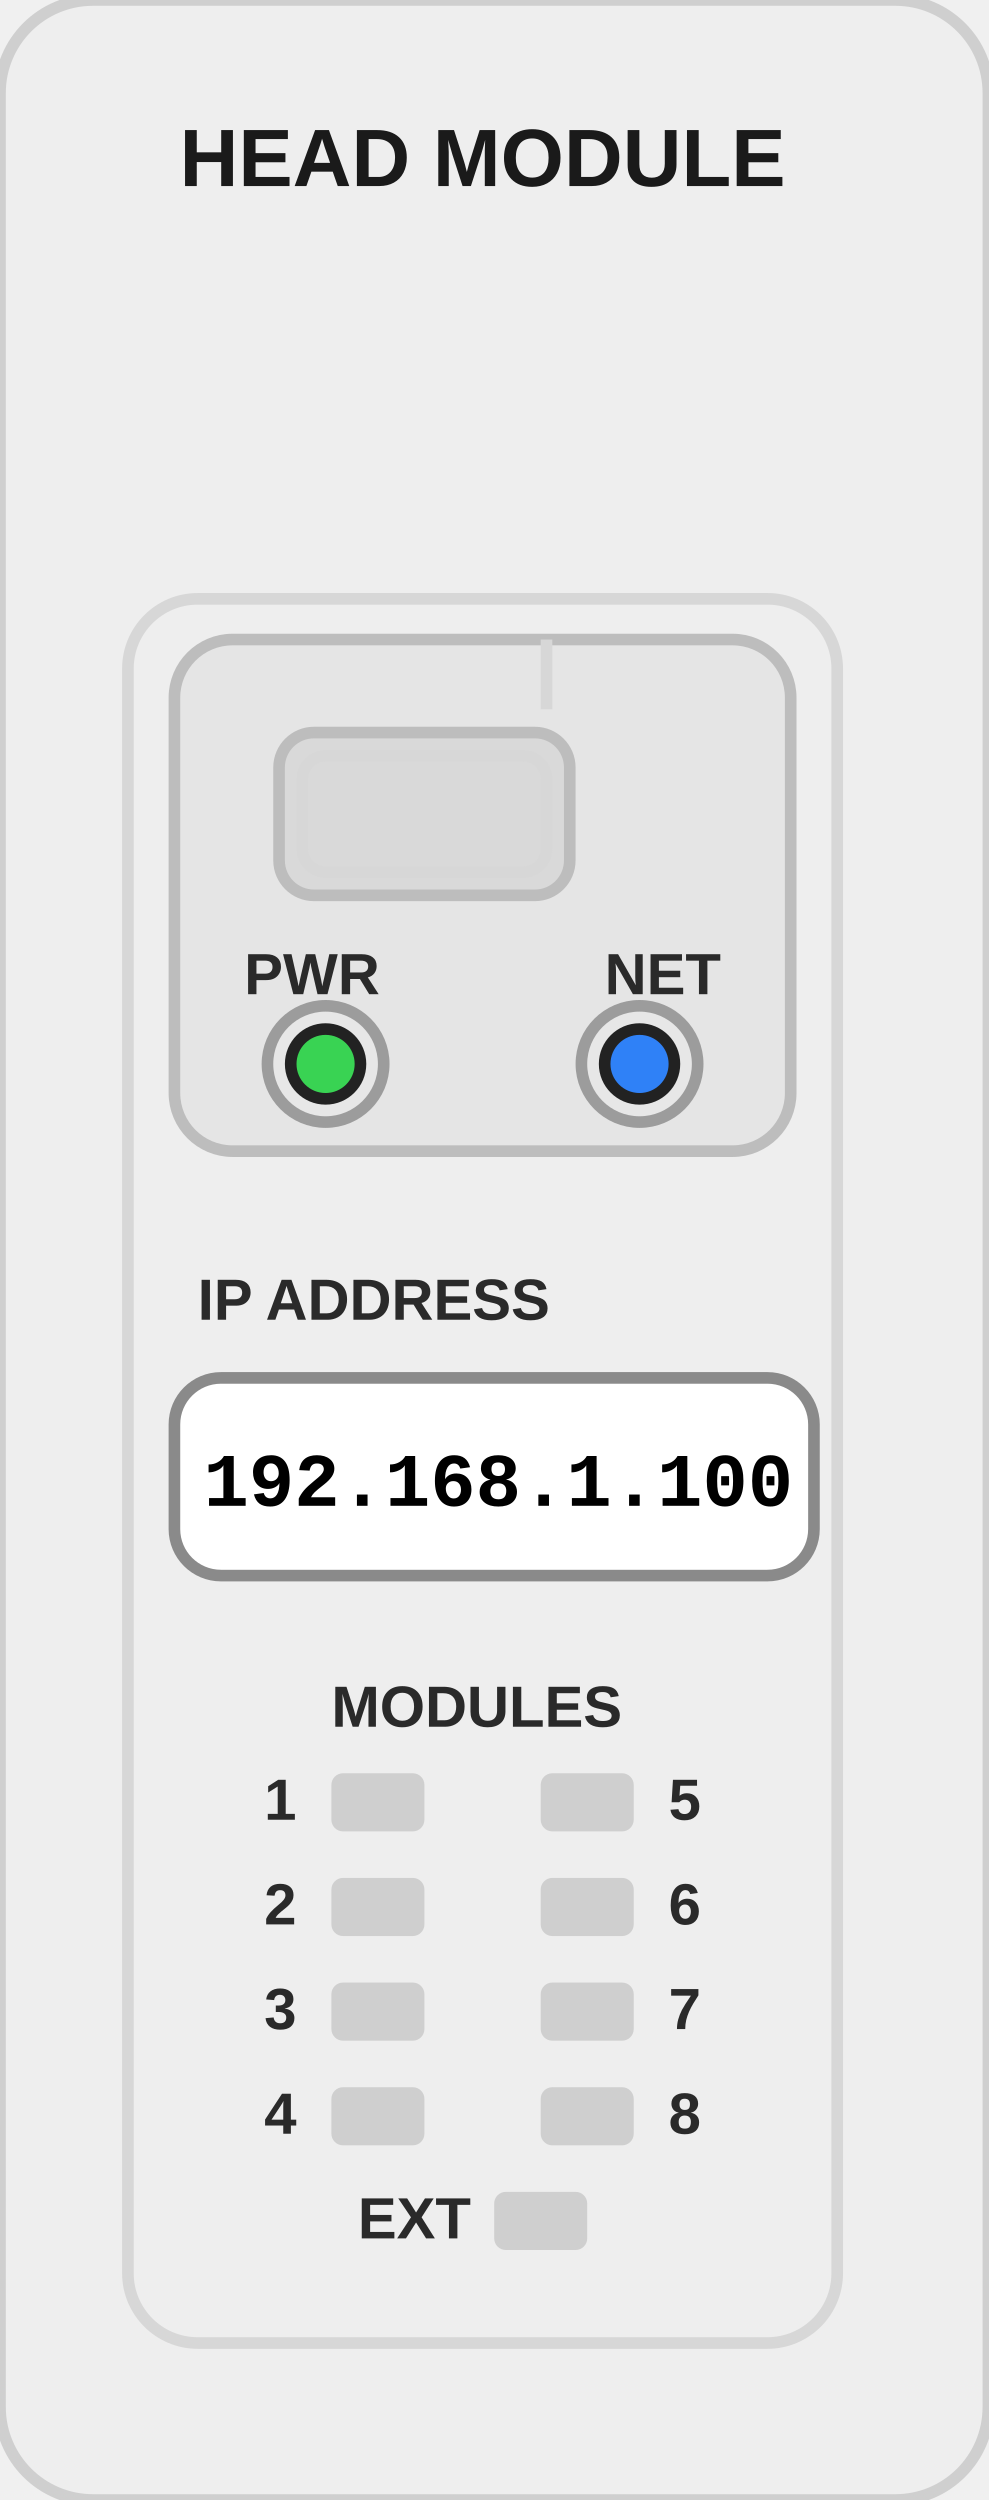
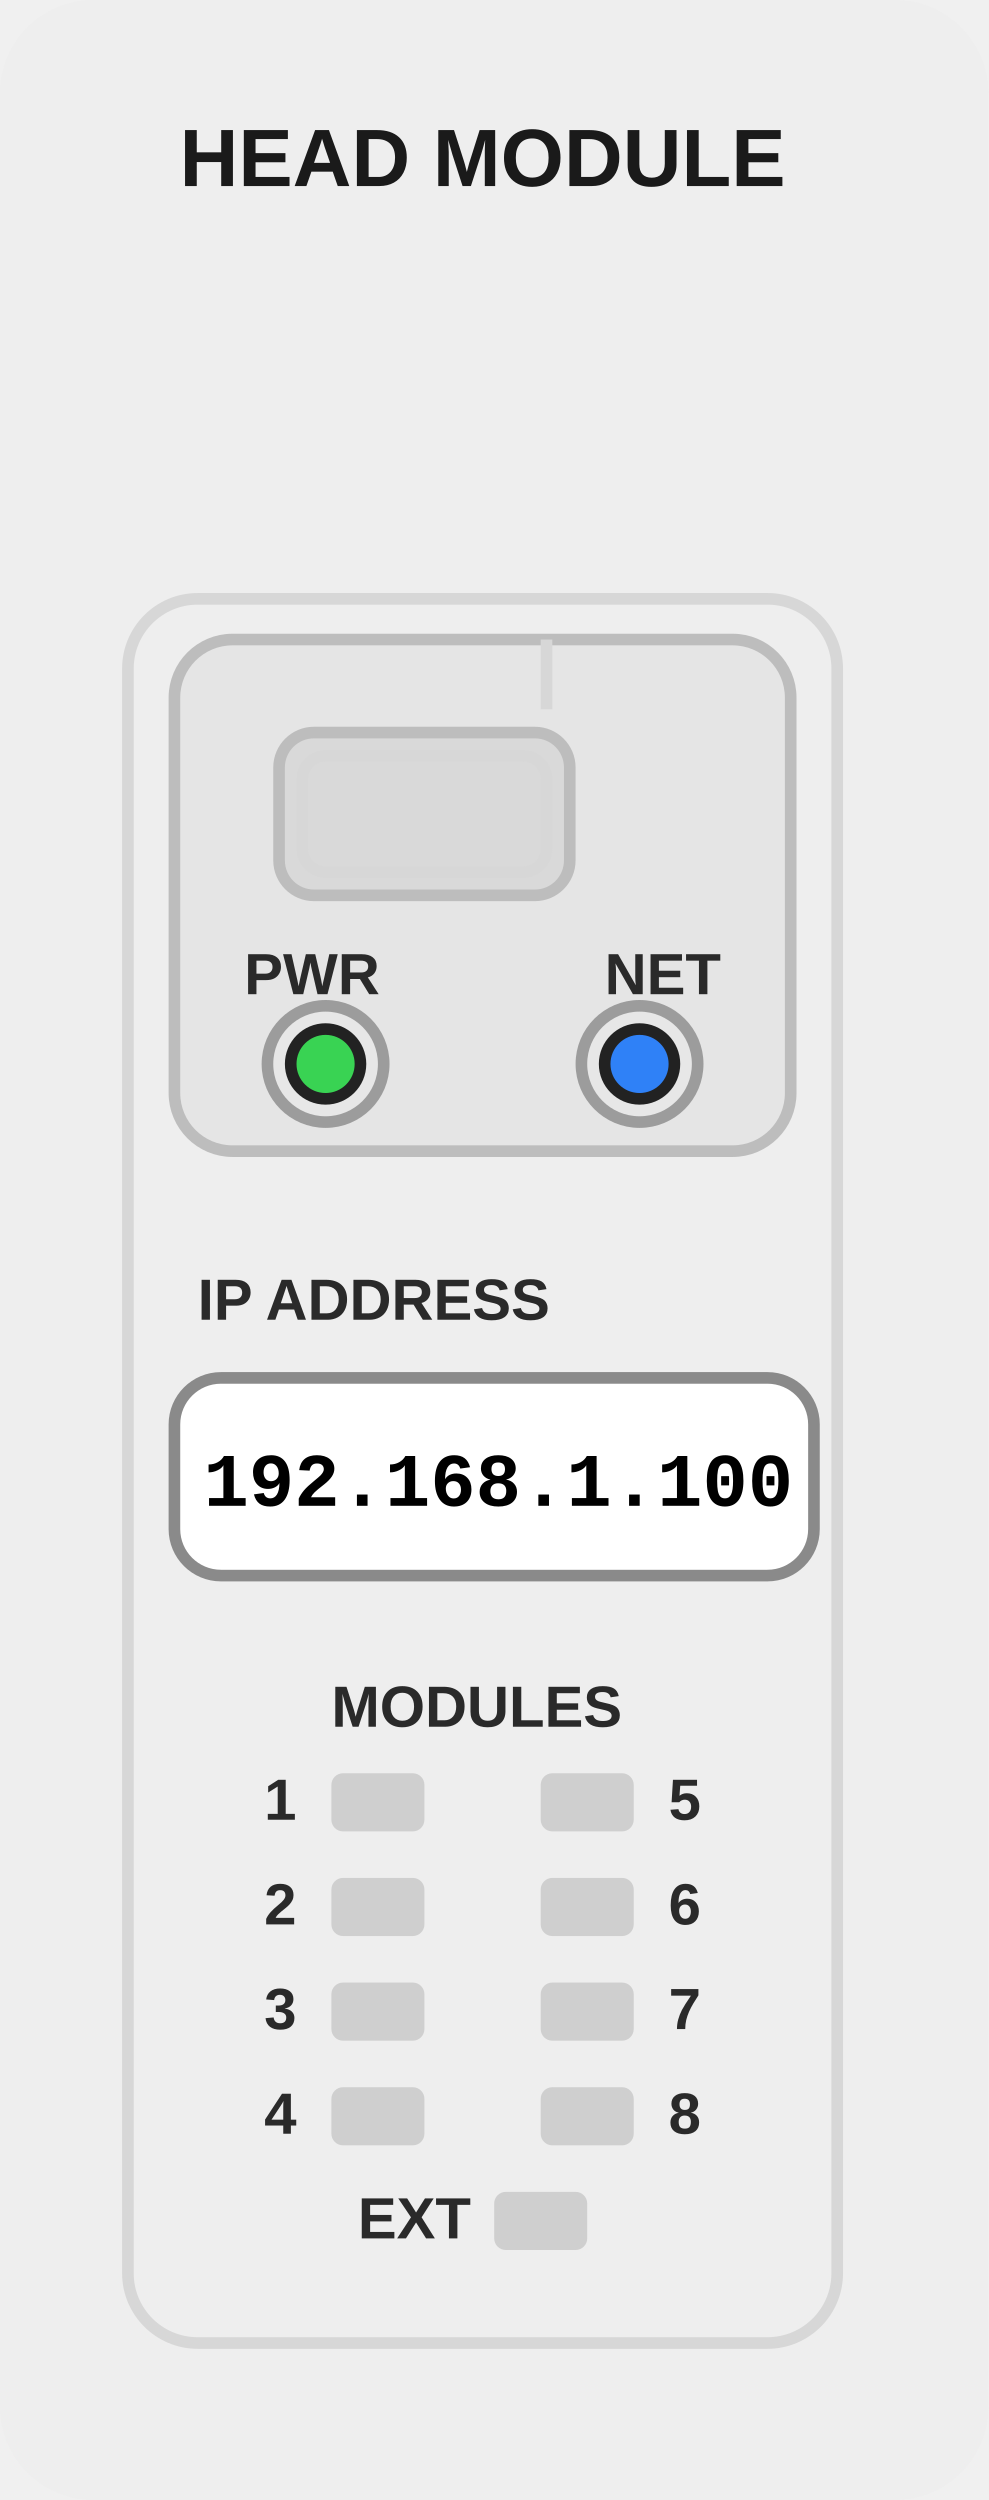
<svg xmlns="http://www.w3.org/2000/svg" width="170" height="430" viewBox="0 0 170 430">
  <defs>
    <style>
      .shadow { fill:#000; }
-       .card { fill:#eeeeee; stroke:#cfcfcf; stroke-width:2; }
+       .card { fill:#eeeeee; stroke:none; }
      .inner { fill:none; stroke:#d7d7d7; stroke-width:2; }
      .title { font-family:Arial,Helvetica,sans-serif; font-size:14px; font-weight:700; fill:#1a1a1a; }
      .label { font-family:Arial,Helvetica,sans-serif; font-size:10px; font-weight:700; fill:#2a2a2a; }

      .ledOuter { fill:#e7e7e7; stroke:#9c9c9c; stroke-width:2; }
      .ledPwr { fill:#39d353; stroke:#222; stroke-width:2; }
      .ledNet { fill:#2f81f7; stroke:#222; stroke-width:2; }

      .pi { fill:#e5e5e5; stroke:#bdbdbd; stroke-width:2; }
      .piWindow { fill:#d9d9d9; stroke:#bdbdbd; stroke-width:2; }

      .ipBox { fill:#ffffff; stroke:#8a8a8a; stroke-width:2; }
      .ipText {
        font-family:"Courier New",Courier,monospace;
        font-size:13px;
        font-weight:700;
        fill:#000000;
      }
      .hat-ind { rx:2; }
      .hat-off { fill:#cfcfcf; }
      .hat-a { fill:#ffd43b; }
      .hat-b { fill:#ff4d4f; }
      .hat-ab { fill:#39d353; }
    </style>
  </defs>
-   <rect class="shadow" x="0" y="0" width="170" height="430" rx="16" />
  <rect class="card" x="0" y="0" width="170" height="430" rx="16" />
  <text class="title" x="83" y="32" text-anchor="middle">HEAD MODULE</text>
  <rect class="inner" x="22" y="103" width="122" height="300" rx="12" />
  <g transform="translate(30,110)">
    <rect class="pi" x="0" y="0" width="106" height="88" rx="10" />
    <path class="inner" d="M64,0 V12" />
    <rect class="piWindow" x="18" y="16" width="50" height="28" rx="6" />
    <rect class="inner" x="22" y="20" width="42" height="20" rx="4" />
    <text class="label" x="12" y="61">PWR</text>
    <circle class="ledOuter" cx="26" cy="73" r="10" />
    <circle id="led_pwr" class="ledPwr" cx="26" cy="73" r="6" />
    <text class="label" x="94" y="61" text-anchor="end">NET</text>
    <circle class="ledOuter" cx="80" cy="73" r="10" />
    <circle id="led_net" class="ledNet" cx="80" cy="73" r="6" />
  </g>
  <text class="label" x="34" y="227">IP ADDRESS</text>
  <rect class="ipBox" x="30" y="237" width="110" height="34" rx="8" />
  <text class="ipText" x="35" y="259" textLength="100" lengthAdjust="spacingAndGlyphs">192.168.1.100</text>
  <g id="hat_indicators" transform="translate(57,305)">
    <text class="label" x="0" y="-8">MODULES</text>
    <text class="label" x="-6" y="8" text-anchor="end">1</text>
    <rect id="hat_mod_1" class="hat-off" x="0" y="0" width="16" height="10" rx="2" />
    <text class="label" x="-6" y="26" text-anchor="end">2</text>
    <rect id="hat_mod_2" class="hat-off" x="0" y="18" width="16" height="10" rx="2" />
    <text class="label" x="-6" y="44" text-anchor="end">3</text>
    <rect id="hat_mod_3" class="hat-off" x="0" y="36" width="16" height="10" rx="2" />
    <text class="label" x="-6" y="62" text-anchor="end">4</text>
    <rect id="hat_mod_4" class="hat-off" x="0" y="54" width="16" height="10" rx="2" />
    <rect id="hat_mod_5" class="hat-off" x="36" y="0" width="16" height="10" rx="2" />
    <text class="label" x="58" y="8" text-anchor="start">5</text>
    <rect id="hat_mod_6" class="hat-off" x="36" y="18" width="16" height="10" rx="2" />
    <text class="label" x="58" y="26" text-anchor="start">6</text>
    <rect id="hat_mod_7" class="hat-off" x="36" y="36" width="16" height="10" rx="2" />
    <text class="label" x="58" y="44" text-anchor="start">7</text>
    <rect id="hat_mod_8" class="hat-off" x="36" y="54" width="16" height="10" rx="2" />
    <text class="label" x="58" y="62" text-anchor="start">8</text>
    <text class="label" x="24" y="80" text-anchor="end">EXT</text>
    <rect id="hat_ext" class="hat-off" x="28" y="72" width="16" height="10" rx="2" />
  </g>
</svg>
